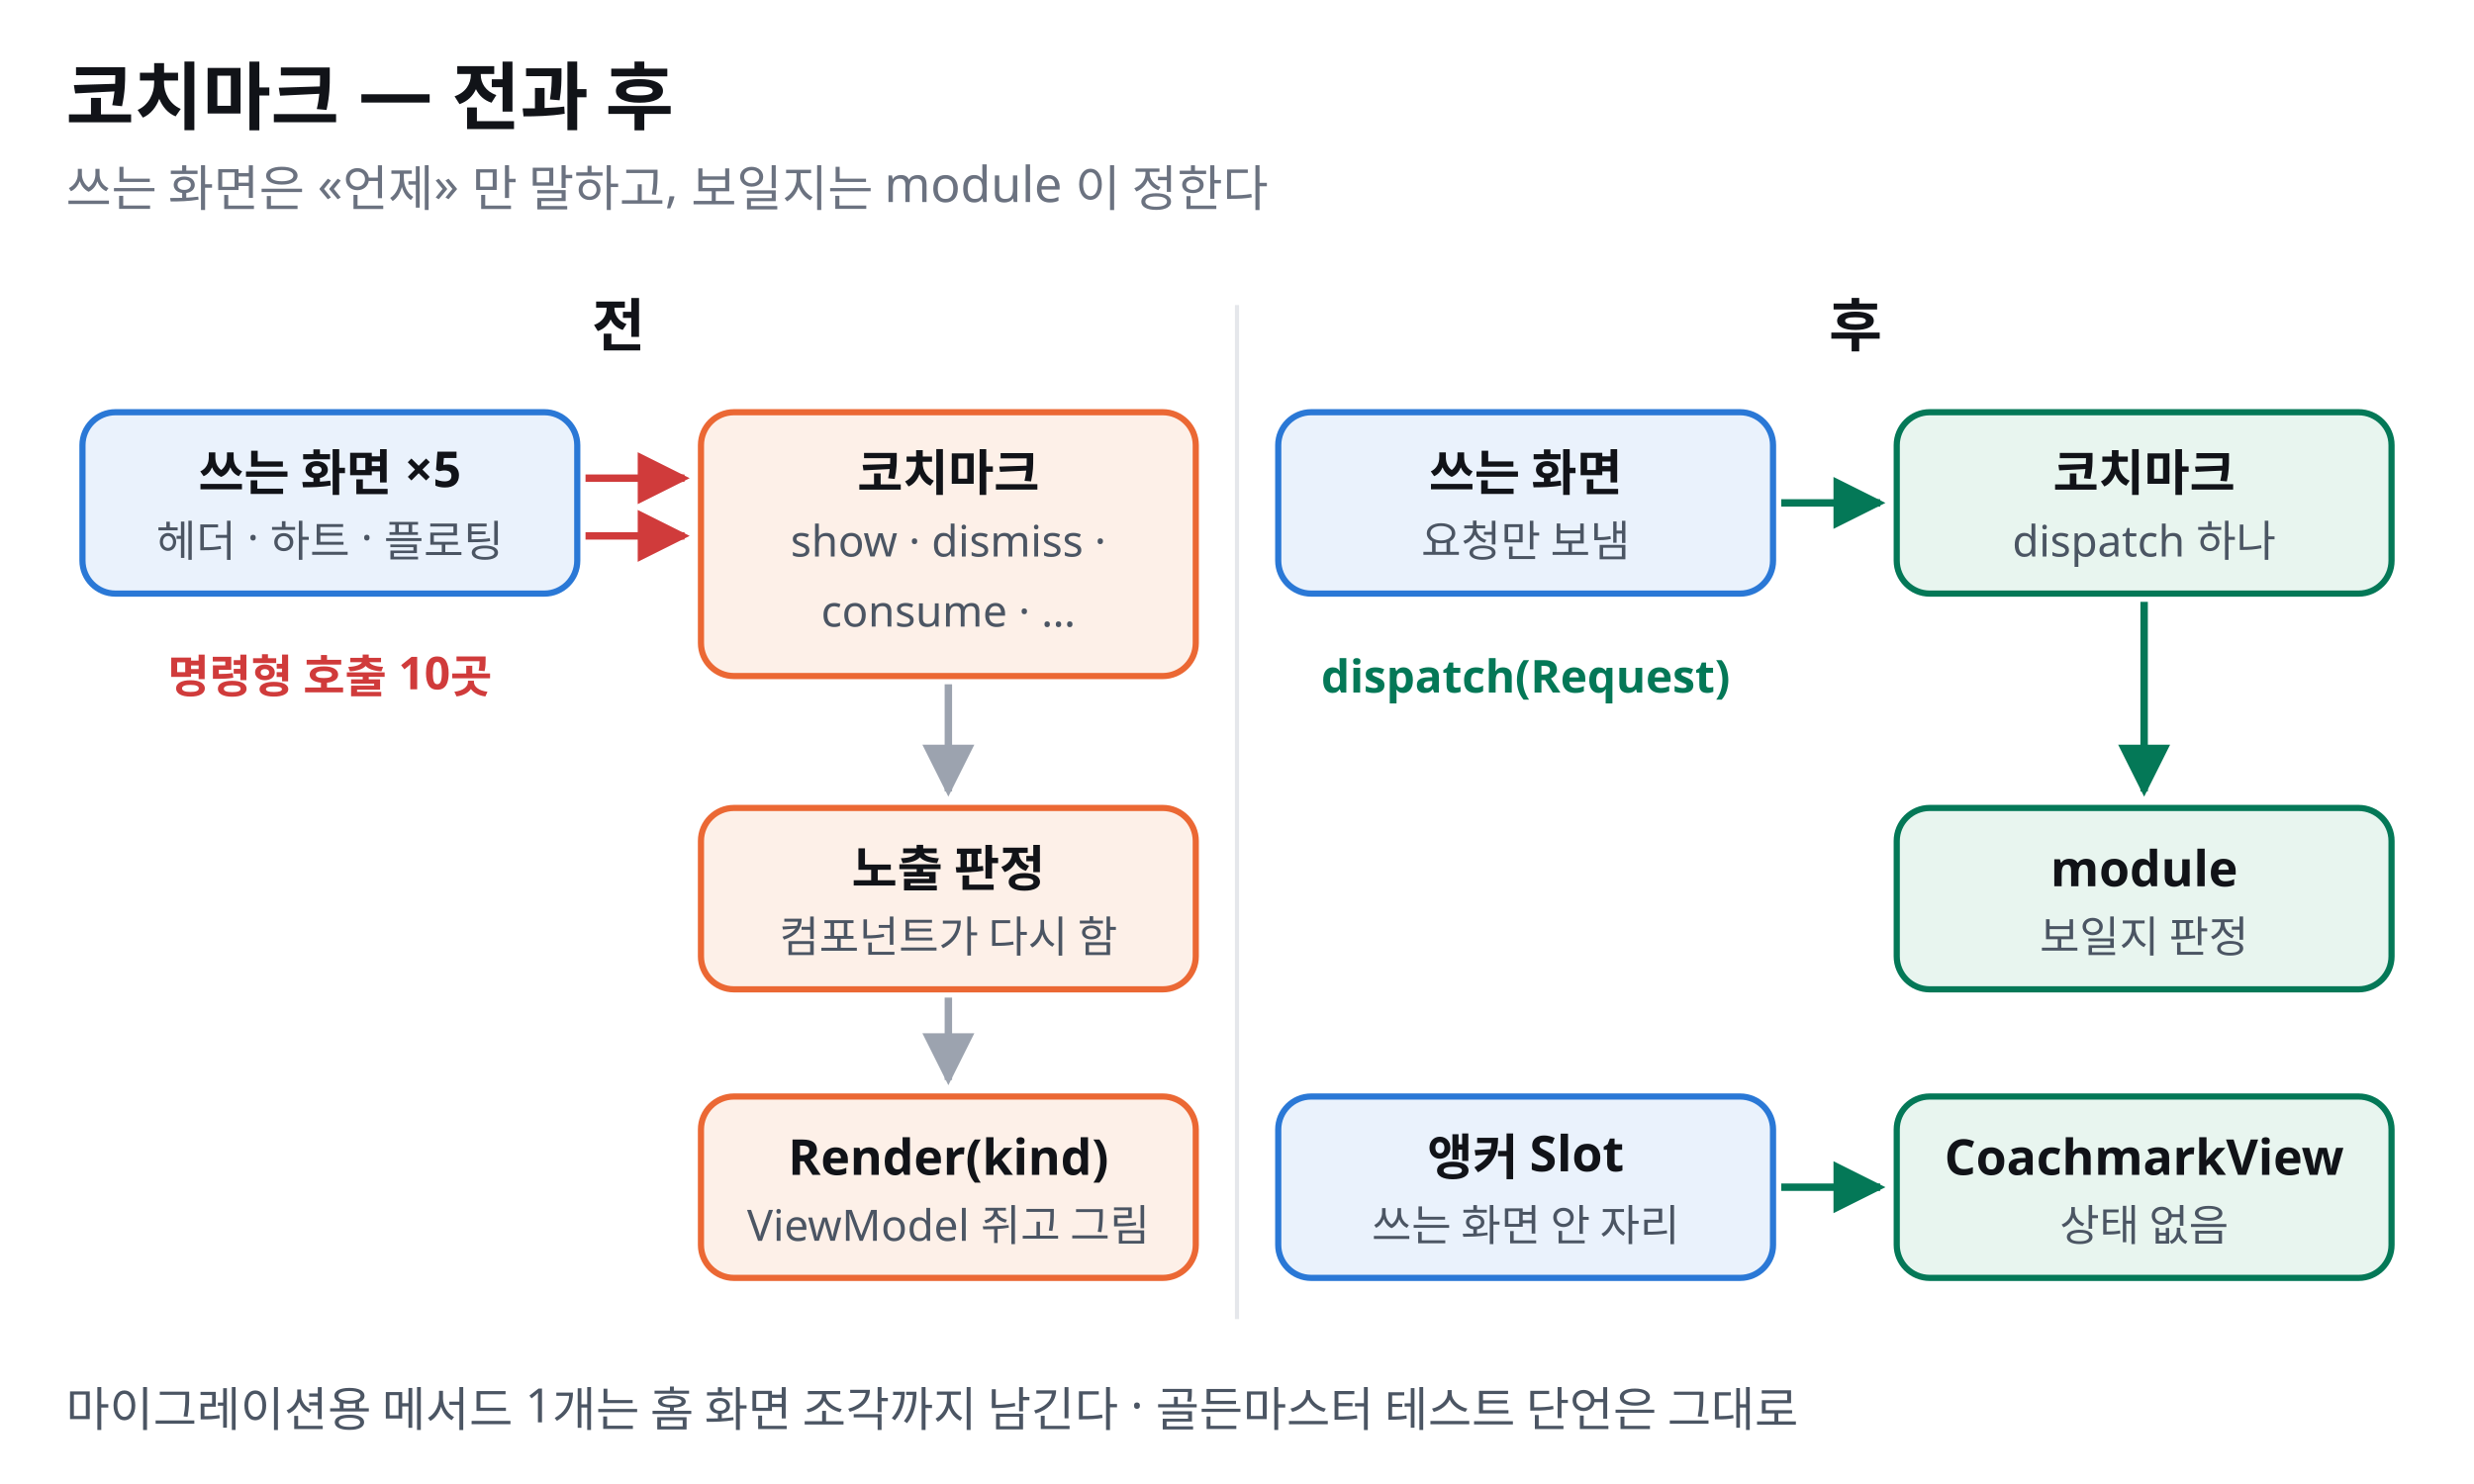
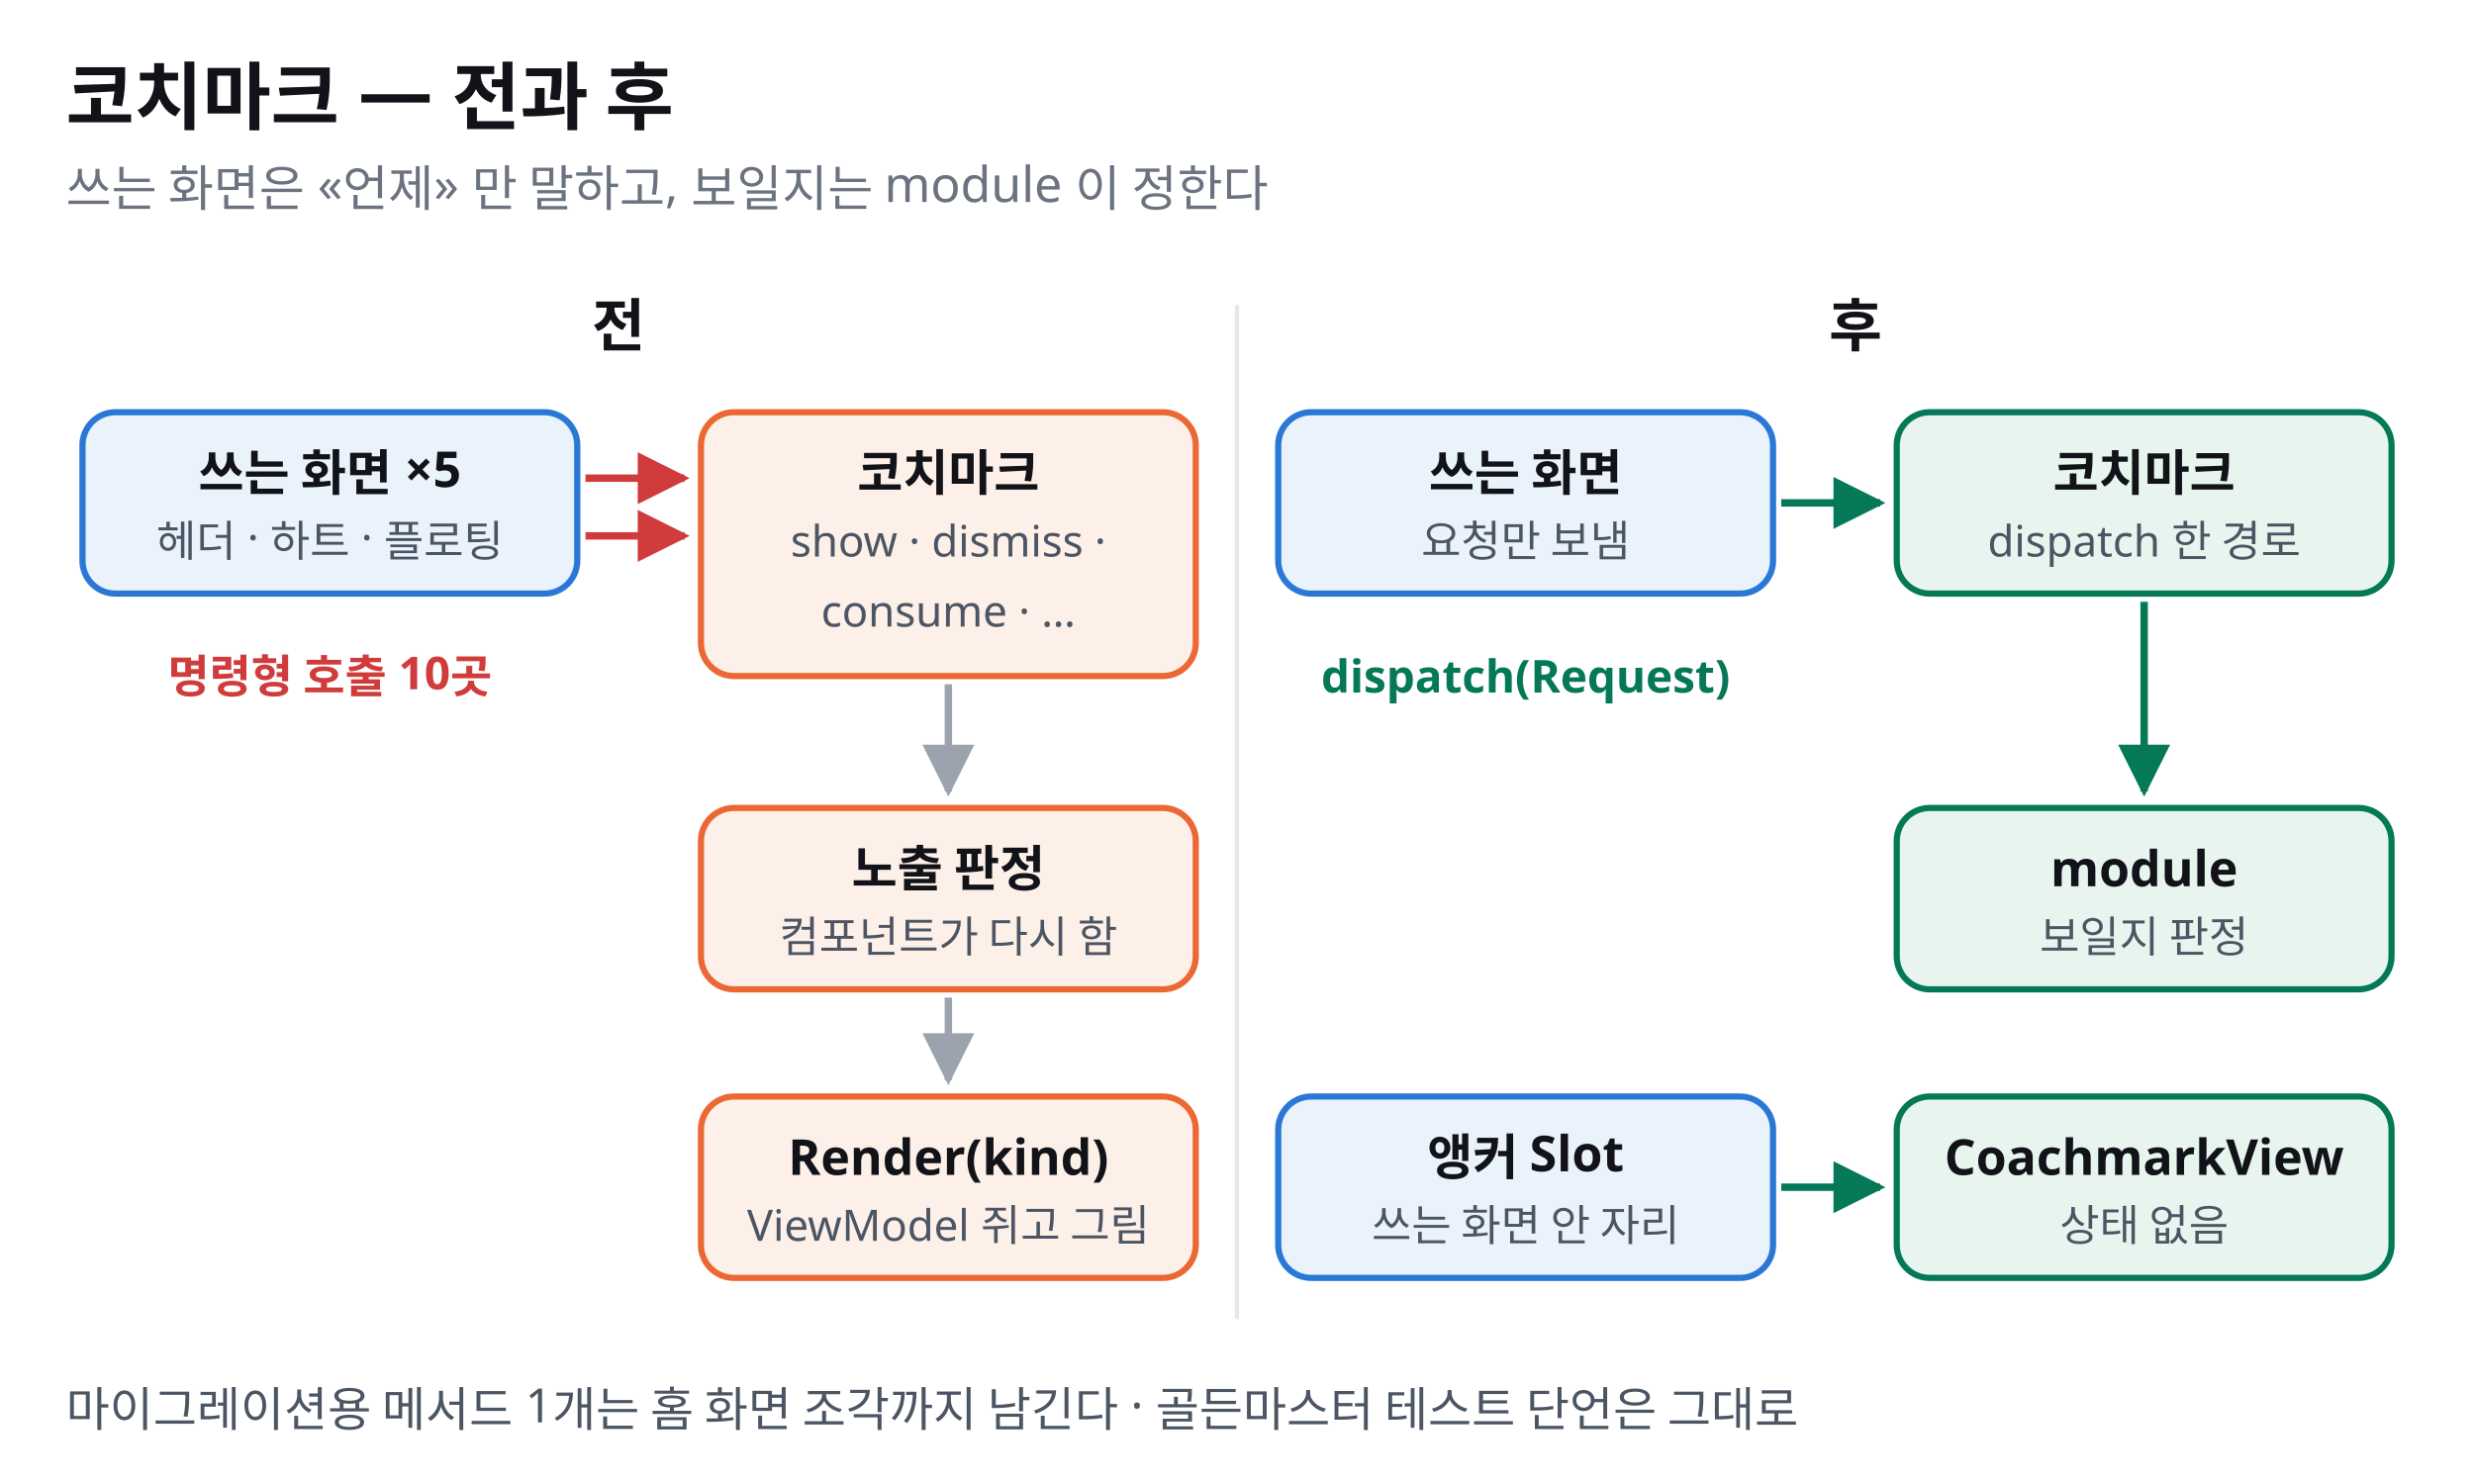
<svg xmlns="http://www.w3.org/2000/svg" viewBox="0 0 600 360" width="600" height="360" role="img" aria-labelledby="t d">
  <rect width="600" height="360" fill="#ffffff" />
  <g font-family="Pretendard, 'Apple SD Gothic Neo', 'Noto Sans KR', 'Malgun Gothic', sans-serif">
    <defs>
      <marker id="c-r" viewBox="0 0 10 10" refX="9" refY="5" markerWidth="7" markerHeight="7" orient="auto-start-reverse">
        <path d="M0,0 L10,5 L0,10 z" fill="#d03b3b" />
      </marker>
      <marker id="c-g" viewBox="0 0 10 10" refX="9" refY="5" markerWidth="7" markerHeight="7" orient="auto-start-reverse">
        <path d="M0,0 L10,5 L0,10 z" fill="#047857" />
      </marker>
      <marker id="c-gray" viewBox="0 0 10 10" refX="9" refY="5" markerWidth="7" markerHeight="7" orient="auto-start-reverse">
        <path d="M0,0 L10,5 L0,10 z" fill="#9ca3af" />
      </marker>
    </defs>
    <text x="16" y="30" font-size="18" fill="#111318" font-weight="700">코치마크 — 전과 후</text>
    <text x="16" y="50" font-size="12" fill="#6b7280">쓰는 화면은 «언제» 만 말하고, 보일지는 module 이 정한다</text>
    <text x="150" y="84" font-size="14" fill="#111318" text-anchor="middle" font-weight="700">전</text>
    <rect x="20" y="100" width="120" height="44" rx="8" fill="#eaf2fc" stroke="#2a78d6" stroke-width="1.5" />
    <text x="80" y="119" font-size="12" fill="#111318" text-anchor="middle" font-weight="700">쓰는 화면 ×5</text>
    <text x="80" y="135" font-size="10.5" fill="#4b5563" text-anchor="middle">헤더 · 하트 · 플로팅</text>
    <rect x="170" y="100" width="120" height="64" rx="8" fill="#fdf0e8" stroke="#eb6834" stroke-width="1.5" />
    <text x="230" y="119" font-size="12" fill="#111318" text-anchor="middle" font-weight="700">코치마크</text>
    <text x="230" y="135" font-size="10.5" fill="#4b5563" text-anchor="middle">show · dismiss ·</text>
    <text x="230" y="152" font-size="10.5" fill="#4b5563" text-anchor="middle">consume · …</text>
    <line x1="142" y1="116" x2="166" y2="116" stroke="#d03b3b" stroke-width="1.8" marker-end="url(#c-r)" />
    <line x1="142" y1="130" x2="166" y2="130" stroke="#d03b3b" stroke-width="1.8" marker-end="url(#c-r)" />
    <text x="80" y="168" font-size="11" fill="#d03b3b" text-anchor="middle" font-weight="700">명령형 호출 10곳</text>
    <rect x="170" y="196" width="120" height="44" rx="8" fill="#fdf0e8" stroke="#eb6834" stroke-width="1.5" />
    <text x="230" y="215" font-size="12" fill="#111318" text-anchor="middle" font-weight="700">노출 판정</text>
    <text x="230" y="231" font-size="10.5" fill="#4b5563" text-anchor="middle">컴포넌트가 다시 함</text>
    <line x1="230" y1="166" x2="230" y2="192" stroke="#9ca3af" stroke-width="1.8" marker-end="url(#c-gray)" />
    <rect x="170" y="266" width="120" height="44" rx="8" fill="#fdf0e8" stroke="#eb6834" stroke-width="1.5" />
    <text x="230" y="285" font-size="12" fill="#111318" text-anchor="middle" font-weight="700">Render(kind)</text>
    <text x="230" y="301" font-size="10.5" fill="#4b5563" text-anchor="middle">ViewModel 쥐고 그림</text>
    <line x1="230" y1="242" x2="230" y2="262" stroke="#9ca3af" stroke-width="1.8" marker-end="url(#c-gray)" />
    <text x="450" y="84" font-size="14" fill="#111318" text-anchor="middle" font-weight="700">후</text>
    <rect x="310" y="100" width="120" height="44" rx="8" fill="#eaf2fc" stroke="#2a78d6" stroke-width="1.5" />
    <text x="370" y="119" font-size="12" fill="#111318" text-anchor="middle" font-weight="700">쓰는 화면</text>
    <text x="370" y="135" font-size="10.5" fill="#4b5563" text-anchor="middle">요청만 보냄</text>
    <rect x="460" y="100" width="120" height="44" rx="8" fill="#e8f5ef" stroke="#047857" stroke-width="1.5" />
    <text x="520" y="119" font-size="12" fill="#111318" text-anchor="middle" font-weight="700">코치마크</text>
-     <text x="520" y="135" font-size="10.5" fill="#4b5563" text-anchor="middle">dispatch 하나</text>
+     <text x="520" y="135" font-size="10.5" fill="#4b5563" text-anchor="middle">dispatch 한 경로</text>
    <line x1="432" y1="122" x2="456" y2="122" stroke="#047857" stroke-width="1.8" marker-end="url(#c-g)" />
    <text x="370" y="168" font-size="11" fill="#047857" text-anchor="middle" font-weight="700">dispatch(Request)</text>
    <rect x="460" y="196" width="120" height="44" rx="8" fill="#e8f5ef" stroke="#047857" stroke-width="1.5" />
    <text x="520" y="215" font-size="12" fill="#111318" text-anchor="middle" font-weight="700">module</text>
    <text x="520" y="231" font-size="10.5" fill="#4b5563" text-anchor="middle">보일지 판정</text>
    <line x1="520" y1="146" x2="520" y2="192" stroke="#047857" stroke-width="1.8" marker-end="url(#c-g)" />
    <rect x="310" y="266" width="120" height="44" rx="8" fill="#eaf2fc" stroke="#2a78d6" stroke-width="1.5" />
    <text x="370" y="285" font-size="12" fill="#111318" text-anchor="middle" font-weight="700">앵커 Slot</text>
    <text x="370" y="301" font-size="10.5" fill="#4b5563" text-anchor="middle">쓰는 화면 안 자리</text>
    <rect x="460" y="266" width="120" height="44" rx="8" fill="#e8f5ef" stroke="#047857" stroke-width="1.5" />
    <text x="520" y="285" font-size="12" fill="#111318" text-anchor="middle" font-weight="700">CoachmarkView</text>
    <text x="520" y="301" font-size="10.5" fill="#4b5563" text-anchor="middle">상태 없음</text>
    <line x1="432" y1="288" x2="456" y2="288" stroke="#047857" stroke-width="1.8" marker-end="url(#c-g)" />
    <line x1="300" x2="300" y1="74" y2="320" stroke="#e5e7eb" />
    <text x="16" y="346" font-size="11.5" fill="#4b5563">마이그레이션용 메서드 1개는 홈 화면 조각까지 남긴다 · 골든마스터 테스트 단언은 그대로</text>
  </g>
</svg>
